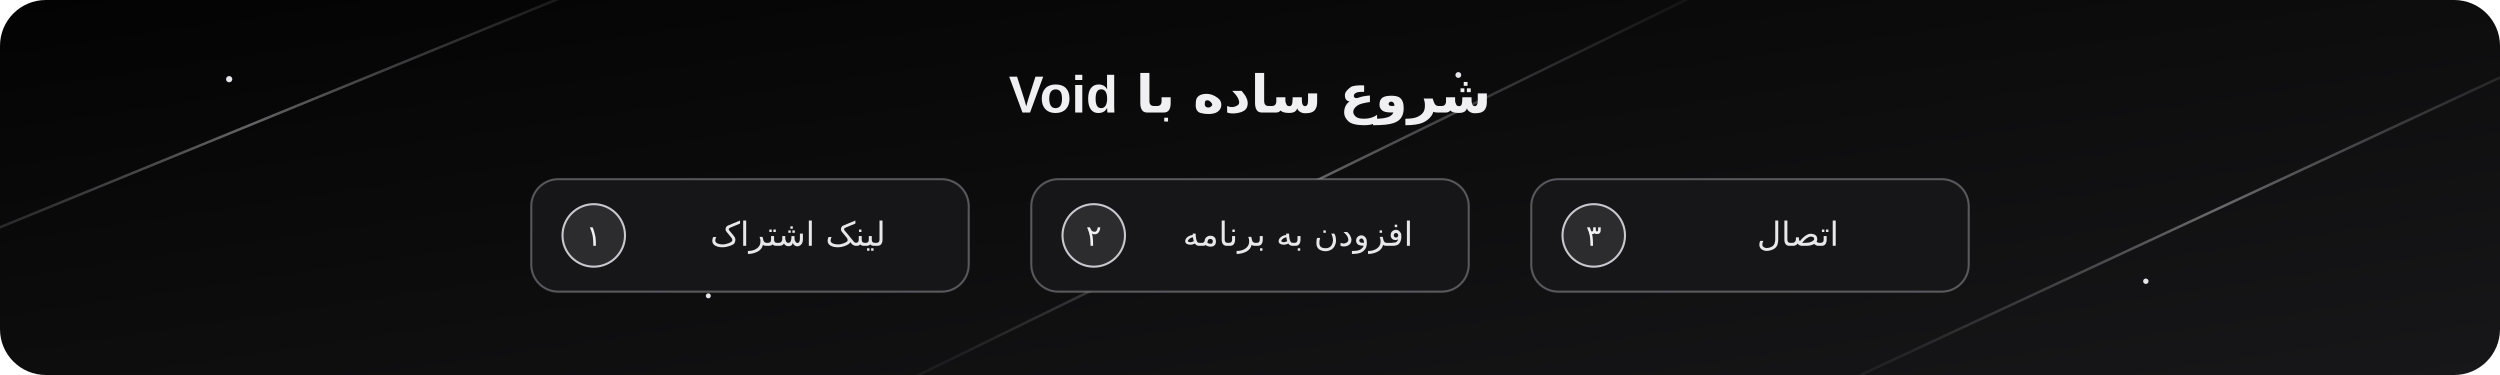
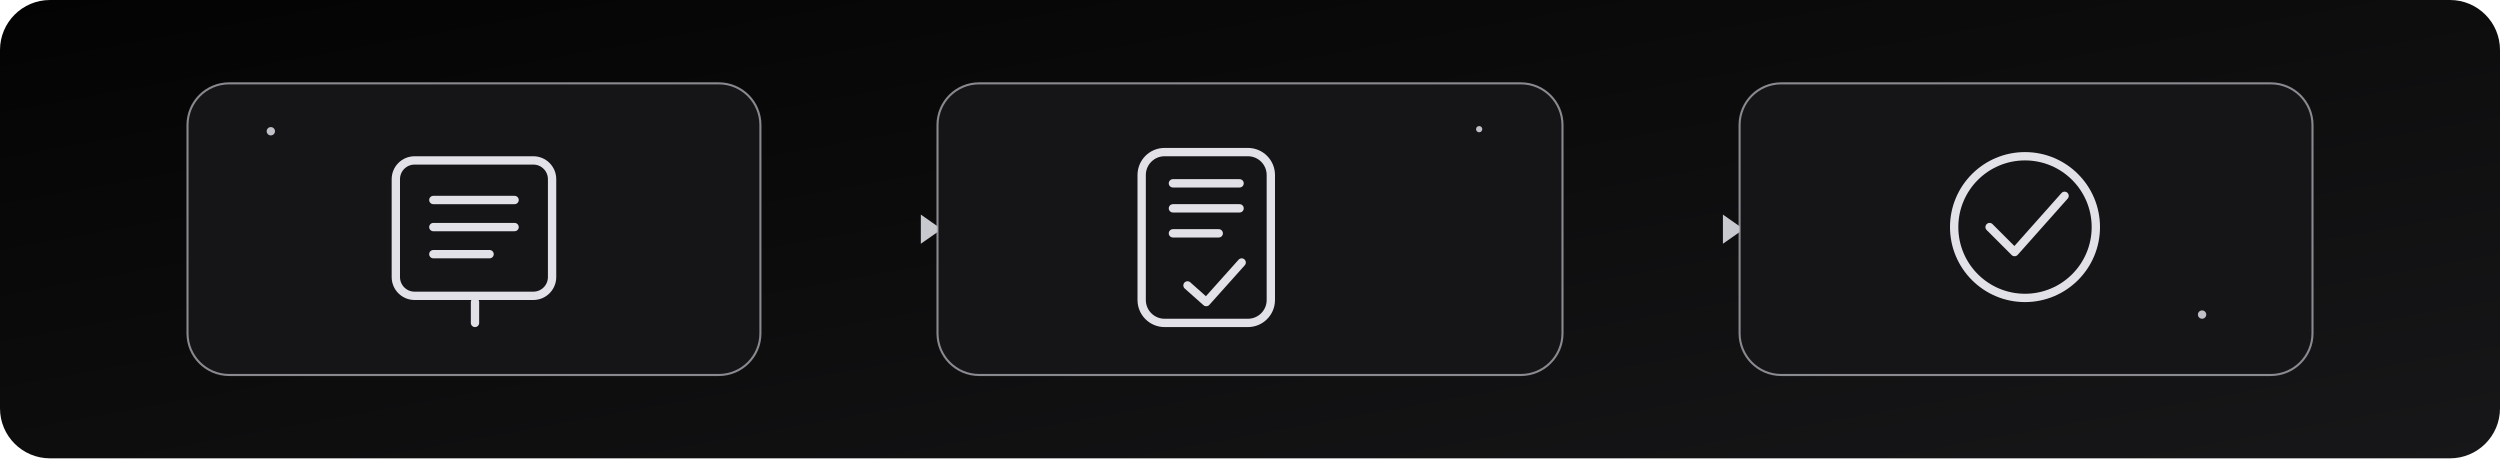
- <svg xmlns="http://www.w3.org/2000/svg" width="1200" height="180" viewBox="0 0 1200 180" role="img" aria-labelledby="title desc">
+ <svg xmlns="http://www.w3.org/2000/svg" width="1200" height="220" viewBox="0 0 1200 220" role="img" aria-label="سه مرحله اتصال">
  <defs>
-     <linearGradient id="bg" x1="0" y1="0" x2="1" y2="1">
+     <linearGradient id="bg" x2="1" y2="1">
      <stop stop-color="#030303" />
      <stop offset="1" stop-color="#171719" />
    </linearGradient>
-     <linearGradient id="shine">
-       <stop stop-color="#88888f" stop-opacity="0" />
-       <stop offset=".5" stop-color="#eeeeF2" stop-opacity=".8" />
-       <stop offset="1" stop-color="#88888f" stop-opacity="0" />
+     <linearGradient id="silver">
+       <stop stop-color="#777780" stop-opacity=".1" />
+       <stop offset=".5" stop-color="#eeeeF2" stop-opacity=".7" />
+       <stop offset="1" stop-color="#777780" stop-opacity=".1" />
    </linearGradient>
  </defs>
-   <rect width="1200" height="180" rx="22" fill="url(#bg)" />
-   <g fill="none" stroke="url(#shine)" stroke-width="1.2" opacity=".5">
-     <path d="M-100 150 L340 -30">
-       <animateTransform attributeName="transform" type="translate" values="0 0; 90 0; 0 0" dur="9s" repeatCount="indefinite" />
-     </path>
-     <path d="M400 200 L850 -20">
-       <animateTransform attributeName="transform" type="translate" values="0 0; -80 0; 0 0" dur="12s" repeatCount="indefinite" />
-     </path>
-     <path d="M850 200 L1280 0">
-       <animateTransform attributeName="transform" type="translate" values="0 0; -60 0; 0 0" dur="10s" repeatCount="indefinite" />
-     </path>
+   <rect width="1200" height="220" rx="24" fill="url(#bg)" />
+   <g fill="none" stroke="url(#silver)" stroke-width="2">
+     <path d="M365 110 H450" />
+     <path d="M750 110 H835" />
  </g>
-   <g fill="#e5e5ea">
-     <circle cx="110" cy="38" r="1.5">
-       <animate attributeName="opacity" values=".2;1;.2" dur="3s" repeatCount="indefinite" />
-     </circle>
-     <circle cx="340" cy="142" r="1.2">
-       <animate attributeName="opacity" values=".8;.15;.8" dur="4s" repeatCount="indefinite" />
-     </circle>
-     <circle cx="700" cy="36" r="1.4">
-       <animate attributeName="opacity" values=".15;.9;.15" dur="3.6s" repeatCount="indefinite" />
-     </circle>
-     <circle cx="1030" cy="135" r="1.3">
-       <animate attributeName="opacity" values=".9;.2;.9" dur="4.5s" repeatCount="indefinite" />
-     </circle>
+   <g fill="#c8c8cf">
+     <path d="M442 103 l10 7 -10 7z" />
+     <path d="M827 103 l10 7 -10 7z" />
  </g>
-   <g font-family="Vazirmatn,Tahoma,Arial,sans-serif" direction="rtl" unicode-bidi="plaintext">
-     <text x="600" y="54" fill="#f0f0f2" font-size="25" font-weight="700" text-anchor="middle">شروع ساده با Void</text>
-     <g transform="translate(255 86)">
-       <rect width="210" height="54" rx="13" fill="#161618" stroke="#85858d" stroke-opacity=".6" />
-       <circle cx="30" cy="27" r="15" fill="#d5d5dc" fill-opacity=".12" stroke="#c8c8cf" />
-       <text x="30" y="32" fill="#f1f1f3" font-size="14" text-anchor="middle">۱</text>
-       <text x="128" y="32" fill="#e8e8eb" font-size="16" text-anchor="middle">لینک اشتراک</text>
-     </g>
-     <g transform="translate(495 86)">
-       <rect width="210" height="54" rx="13" fill="#161618" stroke="#85858d" stroke-opacity=".6" />
-       <circle cx="30" cy="27" r="15" fill="#d5d5dc" fill-opacity=".12" stroke="#c8c8cf" />
-       <text x="30" y="32" fill="#f1f1f3" font-size="14" text-anchor="middle">۲</text>
-       <text x="128" y="32" fill="#e8e8eb" font-size="16" text-anchor="middle">افزودن به برنامه</text>
-     </g>
-     <g transform="translate(735 86)">
-       <rect width="210" height="54" rx="13" fill="#161618" stroke="#85858d" stroke-opacity=".6" />
-       <circle cx="30" cy="27" r="15" fill="#d5d5dc" fill-opacity=".12" stroke="#c8c8cf" />
-       <text x="30" y="32" fill="#f1f1f3" font-size="14" text-anchor="middle">۳</text>
-       <text x="128" y="32" fill="#e8e8eb" font-size="16" text-anchor="middle">اتصال</text>
-     </g>
+   <g stroke="#bdbdc5" stroke-opacity=".7" fill="#151517">
+     <rect x="90" y="40" width="275" height="140" rx="20" />
+     <rect x="450" y="40" width="300" height="140" rx="20" />
+     <rect x="835" y="40" width="275" height="140" rx="20" />
+   </g>
+   <g stroke="#e1e1e7" stroke-width="4" stroke-linecap="round" stroke-linejoin="round" fill="none">
+     <rect x="190" y="77" width="75" height="65" rx="9" />
+     <path d="M208 96 H247 M208 109 H247 M208 122 H235" />
+     <path d="M228 145 v10" />
+     <rect x="548" y="73" width="62" height="82" rx="11" />
+     <path d="M563 88 h32 M563 100 h32 M563 112 h22" />
+     <path d="M570 137 l9 8 17 -19" />
+     <circle cx="972" cy="109" r="34" />
+     <path d="M955 109 l12 12 24 -27" />
+   </g>
+   <g fill="#bfc0c8">
+     <circle cx="130" cy="63" r="2" />
+     <circle cx="1057" cy="151" r="2" />
+     <circle cx="710" cy="62" r="1.5" />
  </g>
</svg>
